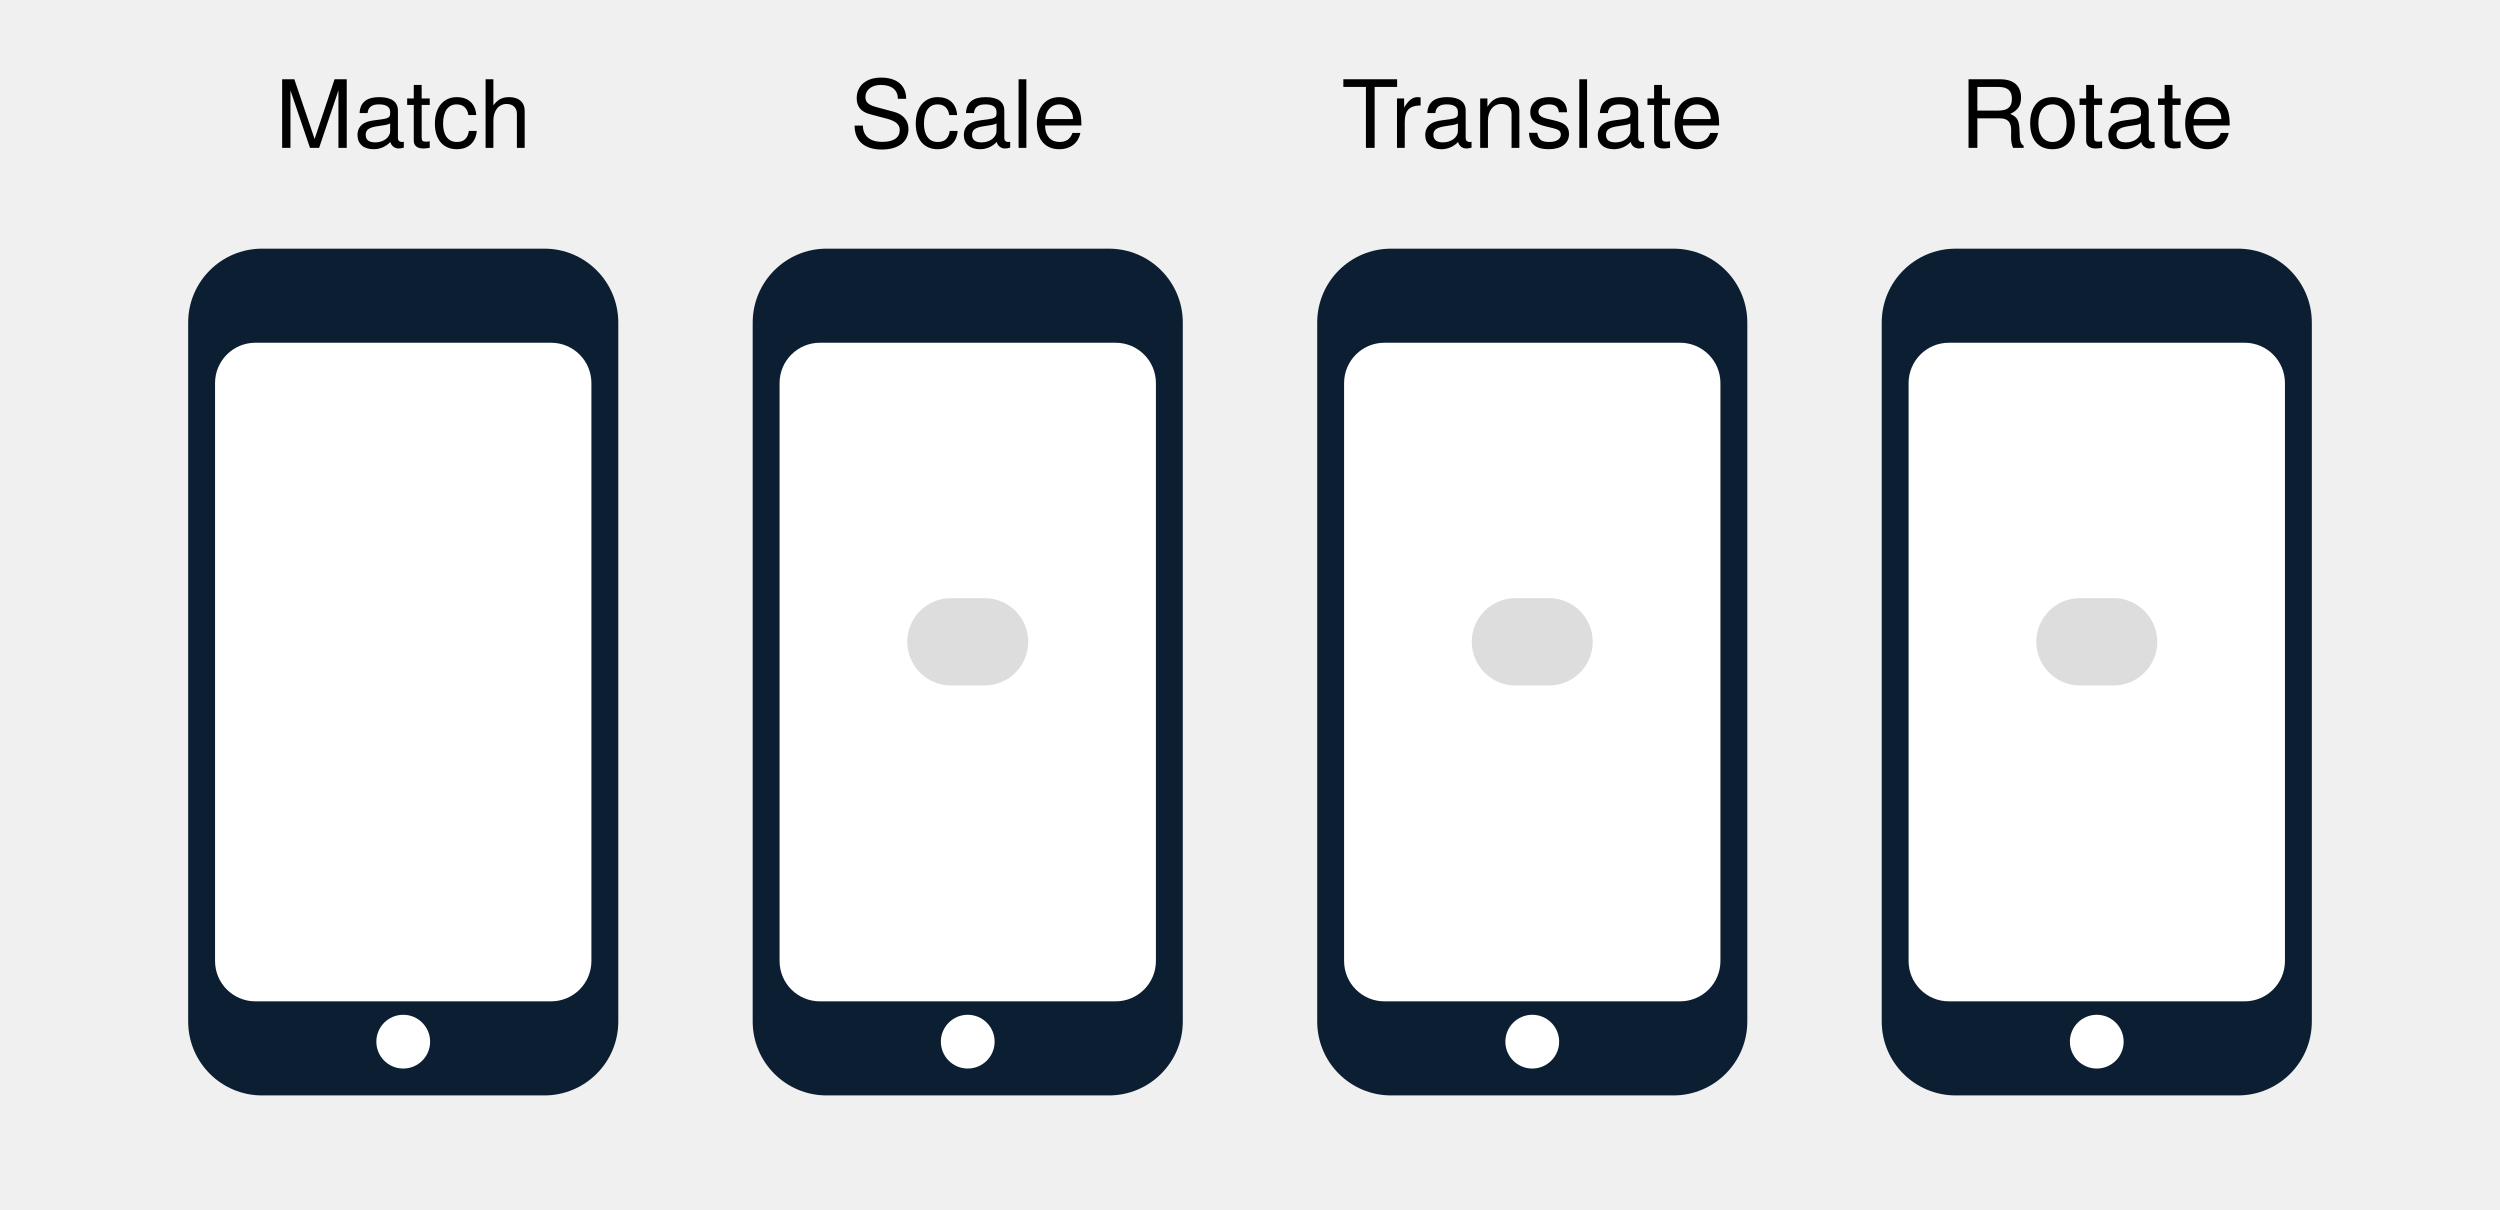
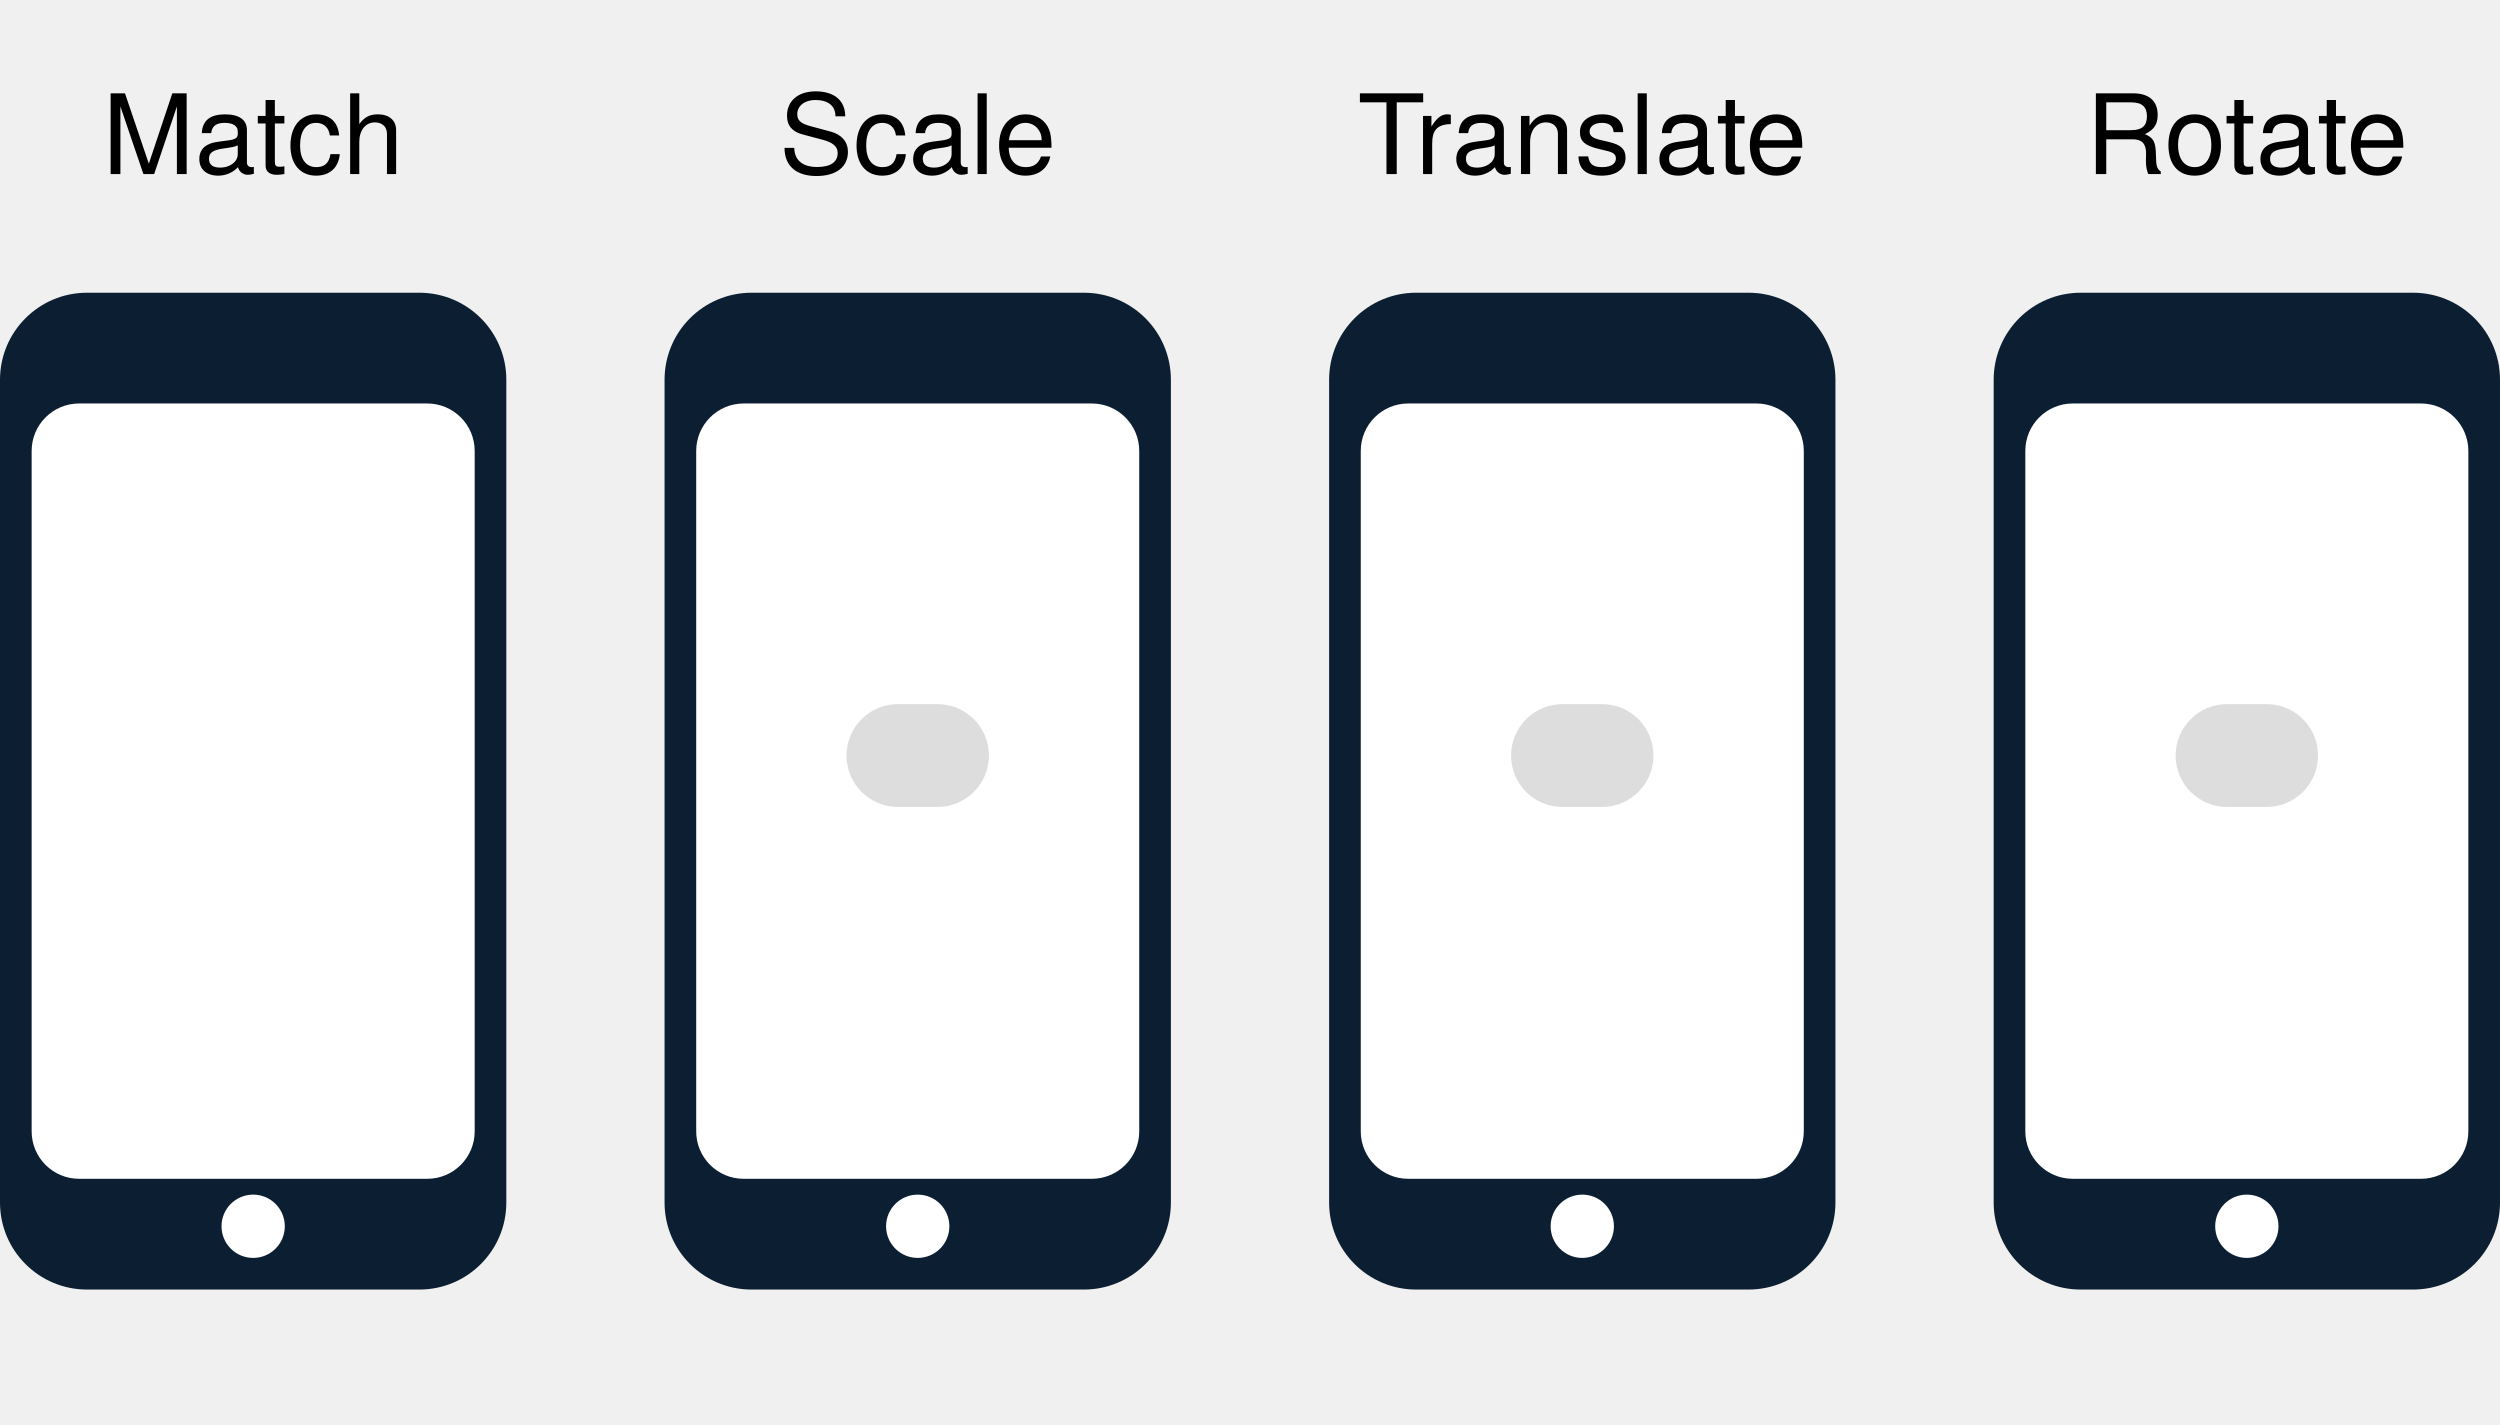
- <svg xmlns="http://www.w3.org/2000/svg" width="372px" height="180px" viewBox="0 0 372 180" version="1.1">
+ <svg xmlns="http://www.w3.org/2000/svg" width="316px" height="180px" viewBox="0 0 316 180" version="1.1">
  <defs>
    <clipPath id="screen">
      <rect fill="#FFFFFF" x="0" y="0" width="56" height="98" rx="6" />
    </clipPath>
  </defs>
  <g>
-     <g transform="translate(28, 16)">
+     <g transform="translate(0, 16)">
      <text font-family="HelveticaNeue-Light, Helvetica Neue" font-size="14" fill="#000000" x="32" y="6" text-anchor="middle" alignment-baseline="central">
                Match
            </text>
      <g transform="translate(0, 21)">
        <rect fill="#0C1E31" x="0" y="0" width="64" height="126" rx="11" />
        <circle fill="#FFFFFF" cx="32" cy="118" r="4" />
        <g transform="translate(4, 14)">
          <rect id="Rectangle-3" fill="#FFFFFF" x="0" y="0" width="56" height="98" rx="6" />
          <path id="matchImage" fill="#3A97FC">
-             <animate attributeName="d" values="M10,25.001                          C10,20.582 13.579,17 18.007,17                         L38.008,17                          C42.422,17 46,20.583 46,25.001                          L46,44.999                          C46,49.418 42.417,53 37.999,53                          L18.001,53                          C13.582,53 10,49.417 10,44.999                          L10,25.001 Z;                          M0,5.992                          C0,2.683 2.683,0 5.998,0                         L50.003,0                          C53.315,0 56,2.692 56,5.992                          L56,57                          C56,57 56,57 56,57                          L0,57                          C0,57 0,57 0,57                         L0,5.992 Z;                          M0,5.992                          C0,2.683 2.683,0 5.998,0                         L50.003,0                          C53.315,0 56,2.692 56,5.992                          L56,57                          C56,57 56,57 56,57                          L0,57                          C0,57 0,57 0,57                         L0,5.992 Z;                          M10,25.001                          C10,20.582 13.579,17 18.007,17                         L38.008,17                          C42.422,17 46,20.583 46,25.001                          L46,44.999                          C46,49.418 42.417,53 37.999,53                          L18.001,53                          C13.582,53 10,49.417 10,44.999                          L10,25.001 Z;                                                  M10,25.001                          C10,20.582 13.579,17 18.007,17                         L38.008,17                          C42.422,17 46,20.583 46,25.001                          L46,44.999                          C46,49.418 42.417,53 37.999,53                          L18.001,53                          C13.582,53 10,49.417 10,44.999                          L10,25.001 Z;" dur="1s" repeatCount="indefinite" calcMode="spline" keySplines="0.4,0,0.2,1;0.4,0,0.2,1;0.4,0,0.2,1;0.4,0,0.2,1" fill="freeze" />
+             <animate attributeName="d" values="M10,25.001                          C10,20.582 13.579,17 18.007,17                         L38.008,17                          C42.422,17 46,20.583 46,25.001                          L46,44.999                          C46,49.418 42.417,53 37.999,53                          L18.001,53                          C13.582,53 10,49.417 10,44.999                          L10,25.001 Z;                          M0,5.992                          C0,2.683 2.683,0 5.998,0                         L50.003,0                          C53.315,0 56,2.692 56,5.992                          L56,57                          C56,57 56,57 56,57                          L0,57                          C0,57 0,57 0,57                         L0,5.992 Z;                          M0,5.992                          C0,2.683 2.683,0 5.998,0                         L50.003,0                          C53.315,0 56,2.692 56,5.992                          L56,57                          C56,57 56,57 56,57                          L0,57                          C0,57 0,57 0,57                         L0,5.992 Z;                          M10,25.001                          C10,20.582 13.579,17 18.007,17                         L38.008,17                          C42.422,17 46,20.583 46,25.001                          L46,44.999                          C46,49.418 42.417,53 37.999,53                          L18.001,53                          C13.582,53 10,49.417 10,44.999                          L10,25.001 Z;                                                  M10,25.001                          C10,20.582 13.579,17 18.007,17                         L38.008,17                          C42.422,17 46,20.583 46,25.001                          L46,44.999                          C46,49.418 42.417,53 37.999,53                          L18.001,53                          C13.582,53 10,49.417 10,44.999                          L10,25.001 Z;" dur="2s" keyTimes="0;0.15;0.5;0.65;1" repeatCount="indefinite" calcMode="spline" keySplines="0.4,0,0.2,1;0.4,0,0.2,1;0.4,0,0.2,1;0.4,0,0.2,1" fill="freeze" />
          </path>
          <path id="matchButton" fill="#DDDDDD">
-             <animate attributeName="d" values="M20,80                              C20,75.582 23.579,72 28,72                             L28,72                              C32.418,72 36,75.591 36,80                              L36,80                              C36,84.418 32.409,88 28,88                              L28,88                              C23.582,88 20,84.409 20,80                              L20,80 Z;                              M0,86                              C0,86 0,86 0,86                             L56,86                              C56,86 56,86 56,86                              L56,92                              C56,95.314 53.318,98 50.007,98                              L5.993,98                              C2.683,98 0,95.307 0,92                              L0,92 Z;                              M0,86                              C0,86 0,86 0,86                             L56,86                              C56,86 56,86 56,86                              L56,92                              C56,95.314 53.318,98 50.007,98                              L5.993,98                              C2.683,98 0,95.307 0,92                              L0,92 Z;                              M20,80                              C20,75.582 23.579,72 28,72                             L28,72                              C32.418,72 36,75.591 36,80                              L36,80                              C36,84.418 32.409,88 28,88                              L28,88                              C23.582,88 20,84.409 20,80                              L20,80 Z;                              M20,80                              C20,75.582 23.579,72 28,72                             L28,72                              C32.418,72 36,75.591 36,80                              L36,80                              C36,84.418 32.409,88 28,88                              L28,88                              C23.582,88 20,84.409 20,80                              L20,80 Z;" dur="1s" calcMode="spline" keySplines="0.4,0,0.2,1;0.4,0,0.2,1;0.4,0,0.2,1;0.4,0,0.2,1" repeatCount="indefinite" fill="freeze" />
+             <animate attributeName="d" values="M20,80                              C20,75.582 23.579,72 28,72                             L28,72                              C32.418,72 36,75.591 36,80                              L36,80                              C36,84.418 32.409,88 28,88                              L28,88                              C23.582,88 20,84.409 20,80                              L20,80 Z;                              M0,86                              C0,86 0,86 0,86                             L56,86                              C56,86 56,86 56,86                              L56,92                              C56,95.314 53.318,98 50.007,98                              L5.993,98                              C2.683,98 0,95.307 0,92                              L0,92 Z;                              M0,86                              C0,86 0,86 0,86                             L56,86                              C56,86 56,86 56,86                              L56,92                              C56,95.314 53.318,98 50.007,98                              L5.993,98                              C2.683,98 0,95.307 0,92                              L0,92 Z;                              M20,80                              C20,75.582 23.579,72 28,72                             L28,72                              C32.418,72 36,75.591 36,80                              L36,80                              C36,84.418 32.409,88 28,88                              L28,88                              C23.582,88 20,84.409 20,80                              L20,80 Z;                              M20,80                              C20,75.582 23.579,72 28,72                             L28,72                              C32.418,72 36,75.591 36,80                              L36,80                              C36,84.418 32.409,88 28,88                              L28,88                              C23.582,88 20,84.409 20,80                              L20,80 Z;" dur="2s" keyTimes="0;0.15;0.5;0.65;1" calcMode="spline" keySplines="0.4,0,0.2,1;0.4,0,0.2,1;0.4,0,0.2,1;0.4,0,0.2,1" repeatCount="indefinite" fill="freeze" />
          </path>
        </g>
      </g>
    </g>
-     <g id="Scale" transform="translate(112, 16)">
+     <g id="Scale" transform="translate(84, 16)">
      <text font-family="HelveticaNeue-Light, Helvetica Neue" font-size="14" fill="#000000" x="32" y="6" text-anchor="middle" alignment-baseline="central">
                Scale
            </text>
      <g transform="translate(0, 21)">
        <rect fill="#0C1E31" x="0" y="0" width="64" height="126" rx="11" />
        <circle fill="#FFFFFF" cx="32" cy="118" r="4" />
        <g transform="translate(4, 14)">
          <rect id="Rectangle-3" fill="#FFFFFF" x="0" y="0" width="56" height="98" rx="6" />
-           <rect id="Rectangle-2" fill="white" x="10" y="39" width="36" height="36" rx="8">
-             <animate attributeName="x" values="19;10;10;19;19" dur="1s" calcMode="spline" keySplines="0.4,0,0.2,1;0.4,0,0.2,1;0.4,0,0.2,1;0.4,0,0.2,1" begin="0.25s" repeatCount="indefinite" fill="freeze" />
-             <animate attributeName="y" values="48;39;39;48;48" dur="1s" calcMode="spline" keySplines="0.4,0,0.2,1;0.4,0,0.2,1;0.4,0,0.2,1;0.4,0,0.2,1" begin="0.25s" repeatCount="indefinite" fill="freeze" />
-             <animate attributeName="width" values="18; 36; 36; 18; 18" dur="1s" calcMode="spline" keySplines="0.4,0,0.2,1;0.4,0,0.2,1;0.4,0,0.2,1;0.4,0,0.2,1" begin="0.25s" repeatCount="indefinite" fill="freeze" />
-             <animate attributeName="height" values="18; 36; 36; 18; 18" dur="1s" calcMode="spline" keySplines="0.4,0,0.2,1;0.4,0,0.2,1;0.4,0,0.2,1;0.4,0,0.2,1" begin="0.25s" repeatCount="indefinite" fill="freeze" />
-             <animate attributeName="fill" values="white; #3A97FC; #3A97FC; white; white" dur="1s" calcMode="spline" keySplines="0.4,0,0.2,1;0.4,0,0.2,1;0.4,0,0.2,1;0.4,0,0.2,1" begin="0.25s" repeatCount="indefinite" fill="freeze" />
-           </rect>
+           <g transform="translate(28, 57)" opacity="0">
+             <rect id="Rectangle-2" fill="#3A97FC" x="-18" y="-18" width="36" height="36" rx="8">
+                         </rect>
+             <animateTransform attributeName="transform" type="scale" additive="sum" values="0.5 0.5;1 1;1 1;0.5 0.5;0.5 0.5" dur="2s" keyTimes="0;0.15;0.5;0.65;1" calcMode="spline" begin="0.25s" keySplines="0.4,0,0.2,1;0.4,0,0.2,1;0.4,0,0.2,1;0.4,0,0.2,1" repeatCount="indefinite" fill="freeze" />
+             <animate attributeName="opacity" values="0;1;1;0;0" dur="2s" keyTimes="0;0.15;0.5;0.65;1" calcMode="spline" begin="0.25s" keySplines="0.4,0,0.2,1;0.4,0,0.2,1;0.4,0,0.2,1;0.4,0,0.2,1" repeatCount="indefinite" fill="freeze" />
+           </g>
          <rect id="Rectangle-4" fill="#DDDDDD" x="19" y="38" width="18" height="13" rx="6.5">
-             <animate attributeName="width" values="18; 36; 36; 18; 18" dur="1s" calcMode="spline" keySplines="0.4,0,0.2,1;0.4,0,0.2,1;0.4,0,0.2,1;0.4,0,0.2,1" begin="0.25s" repeatCount="indefinite" fill="freeze" />
-             <animate attributeName="x" values="19;10;10;19;19" dur="1s" calcMode="spline" keySplines="0.4,0,0.2,1;0.4,0,0.2,1;0.4,0,0.2,1;0.4,0,0.2,1" begin="0.25s" repeatCount="indefinite" fill="freeze" />
-             <animate attributeName="y" values="38;21;21;38;38" dur="1s" calcMode="spline" keySplines="0.4,0,0.2,1;0.4,0,0.2,1;0.4,0,0.2,1;0.4,0,0.2,1" begin="0.25s" repeatCount="indefinite" fill="freeze" />
+             <animate attributeName="width" values="18; 36; 36; 18; 18" dur="2s" keyTimes="0;0.15;0.5;0.65;1" calcMode="spline" keySplines="0.4,0,0.2,1;0.4,0,0.2,1;0.4,0,0.2,1;0.4,0,0.2,1" begin="0.25s" repeatCount="indefinite" fill="freeze" />
+             <animate attributeName="x" values="19;10;10;19;19" dur="2s" keyTimes="0;0.15;0.5;0.65;1" calcMode="spline" keySplines="0.4,0,0.2,1;0.4,0,0.2,1;0.4,0,0.2,1;0.4,0,0.2,1" begin="0.25s" repeatCount="indefinite" fill="freeze" />
+             <animate attributeName="y" values="38;21;21;38;38" dur="2s" keyTimes="0;0.15;0.5;0.65;1" calcMode="spline" keySplines="0.4,0,0.2,1;0.4,0,0.2,1;0.4,0,0.2,1;0.4,0,0.2,1" begin="0.25s" repeatCount="indefinite" fill="freeze" />
          </rect>
        </g>
      </g>
    </g>
-     <g id="Translate" transform="translate(196, 16)">
+     <g id="Translate" transform="translate(168, 16)">
      <text font-family="HelveticaNeue-Light, Helvetica Neue" font-size="14" fill="#000000" x="32" y="6" text-anchor="middle" alignment-baseline="central">
                Translate
            </text>
      <g transform="translate(0, 21)">
        <rect fill="#0C1E31" x="0" y="0" width="64" height="126" rx="11" />
        <circle fill="#FFFFFF" cx="32" cy="118" r="4" />
        <g transform="translate(4, 14)" clip-path="url(#screen)">
          <rect id="Rectangle-3" fill="#FFFFFF" x="0" y="0" width="56" height="98" rx="6" />
          <rect id="Rectangle-2" fill="#3A97FC" x="-50" y="39" width="36" height="36" rx="8">
-             <animate attributeName="x" values="-50; 10; 10; -50; -50;" dur="1s" calcMode="spline" keySplines="0.4,0,0.2,1;0.4,0,0.2,1;0.4,0,0.2,1;0.4,0,0.2,1" begin="0.5s" repeatCount="indefinite" fill="freeze" />
+             <animate attributeName="x" values="-50; 10; 10; -50; -50;" dur="2s" keyTimes="0;0.15;0.5;0.65;1" calcMode="spline" keySplines="0.4,0,0.2,1;0.4,0,0.2,1;0.4,0,0.2,1;0.4,0,0.2,1" begin="0.5s" repeatCount="indefinite" fill="freeze" />
          </rect>
          <rect id="Rectangle-4" fill="#DDDDDD" x="19" y="38" width="18" height="13" rx="6.5">
-             <animate attributeName="width" values="18; 36; 36; 18; 18" dur="1s" calcMode="spline" keySplines="0.4,0,0.2,1;0.4,0,0.2,1;0.4,0,0.2,1;0.4,0,0.2,1" begin="0.5s" repeatCount="indefinite" fill="freeze" />
-             <animate attributeName="x" values="19;10;10;19;19" dur="1s" calcMode="spline" keySplines="0.4,0,0.2,1;0.4,0,0.2,1;0.4,0,0.2,1;0.4,0,0.2,1" begin="0.5s" repeatCount="indefinite" fill="freeze" />
-             <animate attributeName="y" values="38;21;21;38;38" dur="1s" calcMode="spline" keySplines="0.4,0,0.2,1;0.4,0,0.2,1;0.4,0,0.2,1;0.4,0,0.2,1" begin="0.5s" repeatCount="indefinite" fill="freeze" />
+             <animate attributeName="width" values="18; 36; 36; 18; 18" dur="2s" keyTimes="0;0.15;0.5;0.65;1" calcMode="spline" keySplines="0.4,0,0.2,1;0.4,0,0.2,1;0.4,0,0.2,1;0.4,0,0.2,1" begin="0.5s" repeatCount="indefinite" fill="freeze" />
+             <animate attributeName="x" values="19;10;10;19;19" dur="2s" keyTimes="0;0.15;0.5;0.65;1" calcMode="spline" keySplines="0.4,0,0.2,1;0.4,0,0.2,1;0.4,0,0.2,1;0.4,0,0.2,1" begin="0.5s" repeatCount="indefinite" fill="freeze" />
+             <animate attributeName="y" values="38;21;21;38;38" dur="2s" keyTimes="0;0.15;0.5;0.65;1" calcMode="spline" keySplines="0.4,0,0.2,1;0.4,0,0.2,1;0.4,0,0.2,1;0.4,0,0.2,1" begin="0.5s" repeatCount="indefinite" fill="freeze" />
          </rect>
        </g>
      </g>
    </g>
-     <g id="Rotate" transform="translate(280, 16)">
+     <g id="Rotate" transform="translate(252, 16)">
      <text font-family="HelveticaNeue-Light, Helvetica Neue" font-size="14" fill="#000000" x="32" y="6" text-anchor="middle" alignment-baseline="central">
                Rotate
            </text>
      <g id="Phone" transform="translate(0, 21)">
        <rect fill="#0C1E31" x="0" y="0" width="64" height="126" rx="11" />
        <circle id="Home" fill="#FFFFFF" cx="32" cy="118" r="4" />
        <g id="Screen" transform="translate(4, 14)" clip-path="url(#screen)">
          <rect id="Rectangle-3" fill="#FFFFFF" x="0" y="0" width="56" height="98" rx="6" />
          <rect id="rect" fill="#3A97FC" x="-50" y="39" width="36" height="36" rx="8">
-             <animate attributeName="x" values="-50; 10; 10; -50; -50;" dur="1s" calcMode="spline" keySplines="0.4,0,0.2,1;0.4,0,0.2,1;0.4,0,0.2,1;0.4,0,0.2,1" begin="0.75s" repeatCount="indefinite" fill="freeze" />
-             <animateTransform attributeName="transform" type="rotate" values="0 28 57;-180 28 57;-180 28 57;0 28 57;0 28 57;" dur="1s" begin="0.75s" calcMode="spline" keySplines="0.4,0,0.2,1;0.4,0,0.2,1;0.4,0,0.2,1;0.4,0,0.2,1" repeatCount="indefinite" fill="freeze" />
+             <animate attributeName="x" values="-50; 10; 10; -50; -50;" dur="2s" keyTimes="0;0.15;0.5;0.65;1" calcMode="spline" keySplines="0.4,0,0.2,1;0.4,0,0.2,1;0.4,0,0.2,1;0.4,0,0.2,1" begin="0.75s" repeatCount="indefinite" fill="freeze" />
+             <animateTransform attributeName="transform" type="rotate" values="0 28 57;-180 28 57;-180 28 57;0 28 57;0 28 57;" dur="2s" keyTimes="0;0.15;0.5;0.65;1" begin="0.75s" calcMode="spline" keySplines="0.4,0,0.2,1;0.4,0,0.2,1;0.4,0,0.2,1;0.4,0,0.2,1" repeatCount="indefinite" fill="freeze" />
          </rect>
          <rect id="Rectangle-4" fill="#DDDDDD" x="19" y="38" width="18" height="13" rx="6.5">
-             <animate attributeName="width" values="18; 36; 36; 18; 18" dur="1s" calcMode="spline" keySplines="0.4,0,0.2,1;0.4,0,0.2,1;0.4,0,0.2,1;0.4,0,0.2,1" begin="0.75s" repeatCount="indefinite" fill="freeze" />
-             <animate attributeName="x" values="19;10;10;19;19" dur="1s" calcMode="spline" keySplines="0.4,0,0.2,1;0.4,0,0.2,1;0.4,0,0.2,1;0.4,0,0.2,1" begin="0.75s" repeatCount="indefinite" fill="freeze" />
-             <animate attributeName="y" values="38;21;21;38;38" dur="1s" calcMode="spline" keySplines="0.4,0,0.2,1;0.4,0,0.2,1;0.4,0,0.2,1;0.4,0,0.2,1" begin="0.75s" repeatCount="indefinite" fill="freeze" />
+             <animate attributeName="width" values="18; 36; 36; 18; 18" dur="2s" keyTimes="0;0.15;0.5;0.65;1" calcMode="spline" keySplines="0.4,0,0.2,1;0.4,0,0.2,1;0.4,0,0.2,1;0.4,0,0.2,1" begin="0.75s" repeatCount="indefinite" fill="freeze" />
+             <animate attributeName="x" values="19;10;10;19;19" dur="2s" keyTimes="0;0.15;0.5;0.65;1" calcMode="spline" keySplines="0.4,0,0.2,1;0.4,0,0.2,1;0.4,0,0.2,1;0.4,0,0.2,1" begin="0.75s" repeatCount="indefinite" fill="freeze" />
+             <animate attributeName="y" values="38;21;21;38;38" dur="2s" keyTimes="0;0.15;0.5;0.65;1" calcMode="spline" keySplines="0.4,0,0.2,1;0.4,0,0.2,1;0.4,0,0.2,1;0.4,0,0.2,1" begin="0.75s" repeatCount="indefinite" fill="freeze" />
          </rect>
        </g>
      </g>
    </g>
  </g>
</svg>
